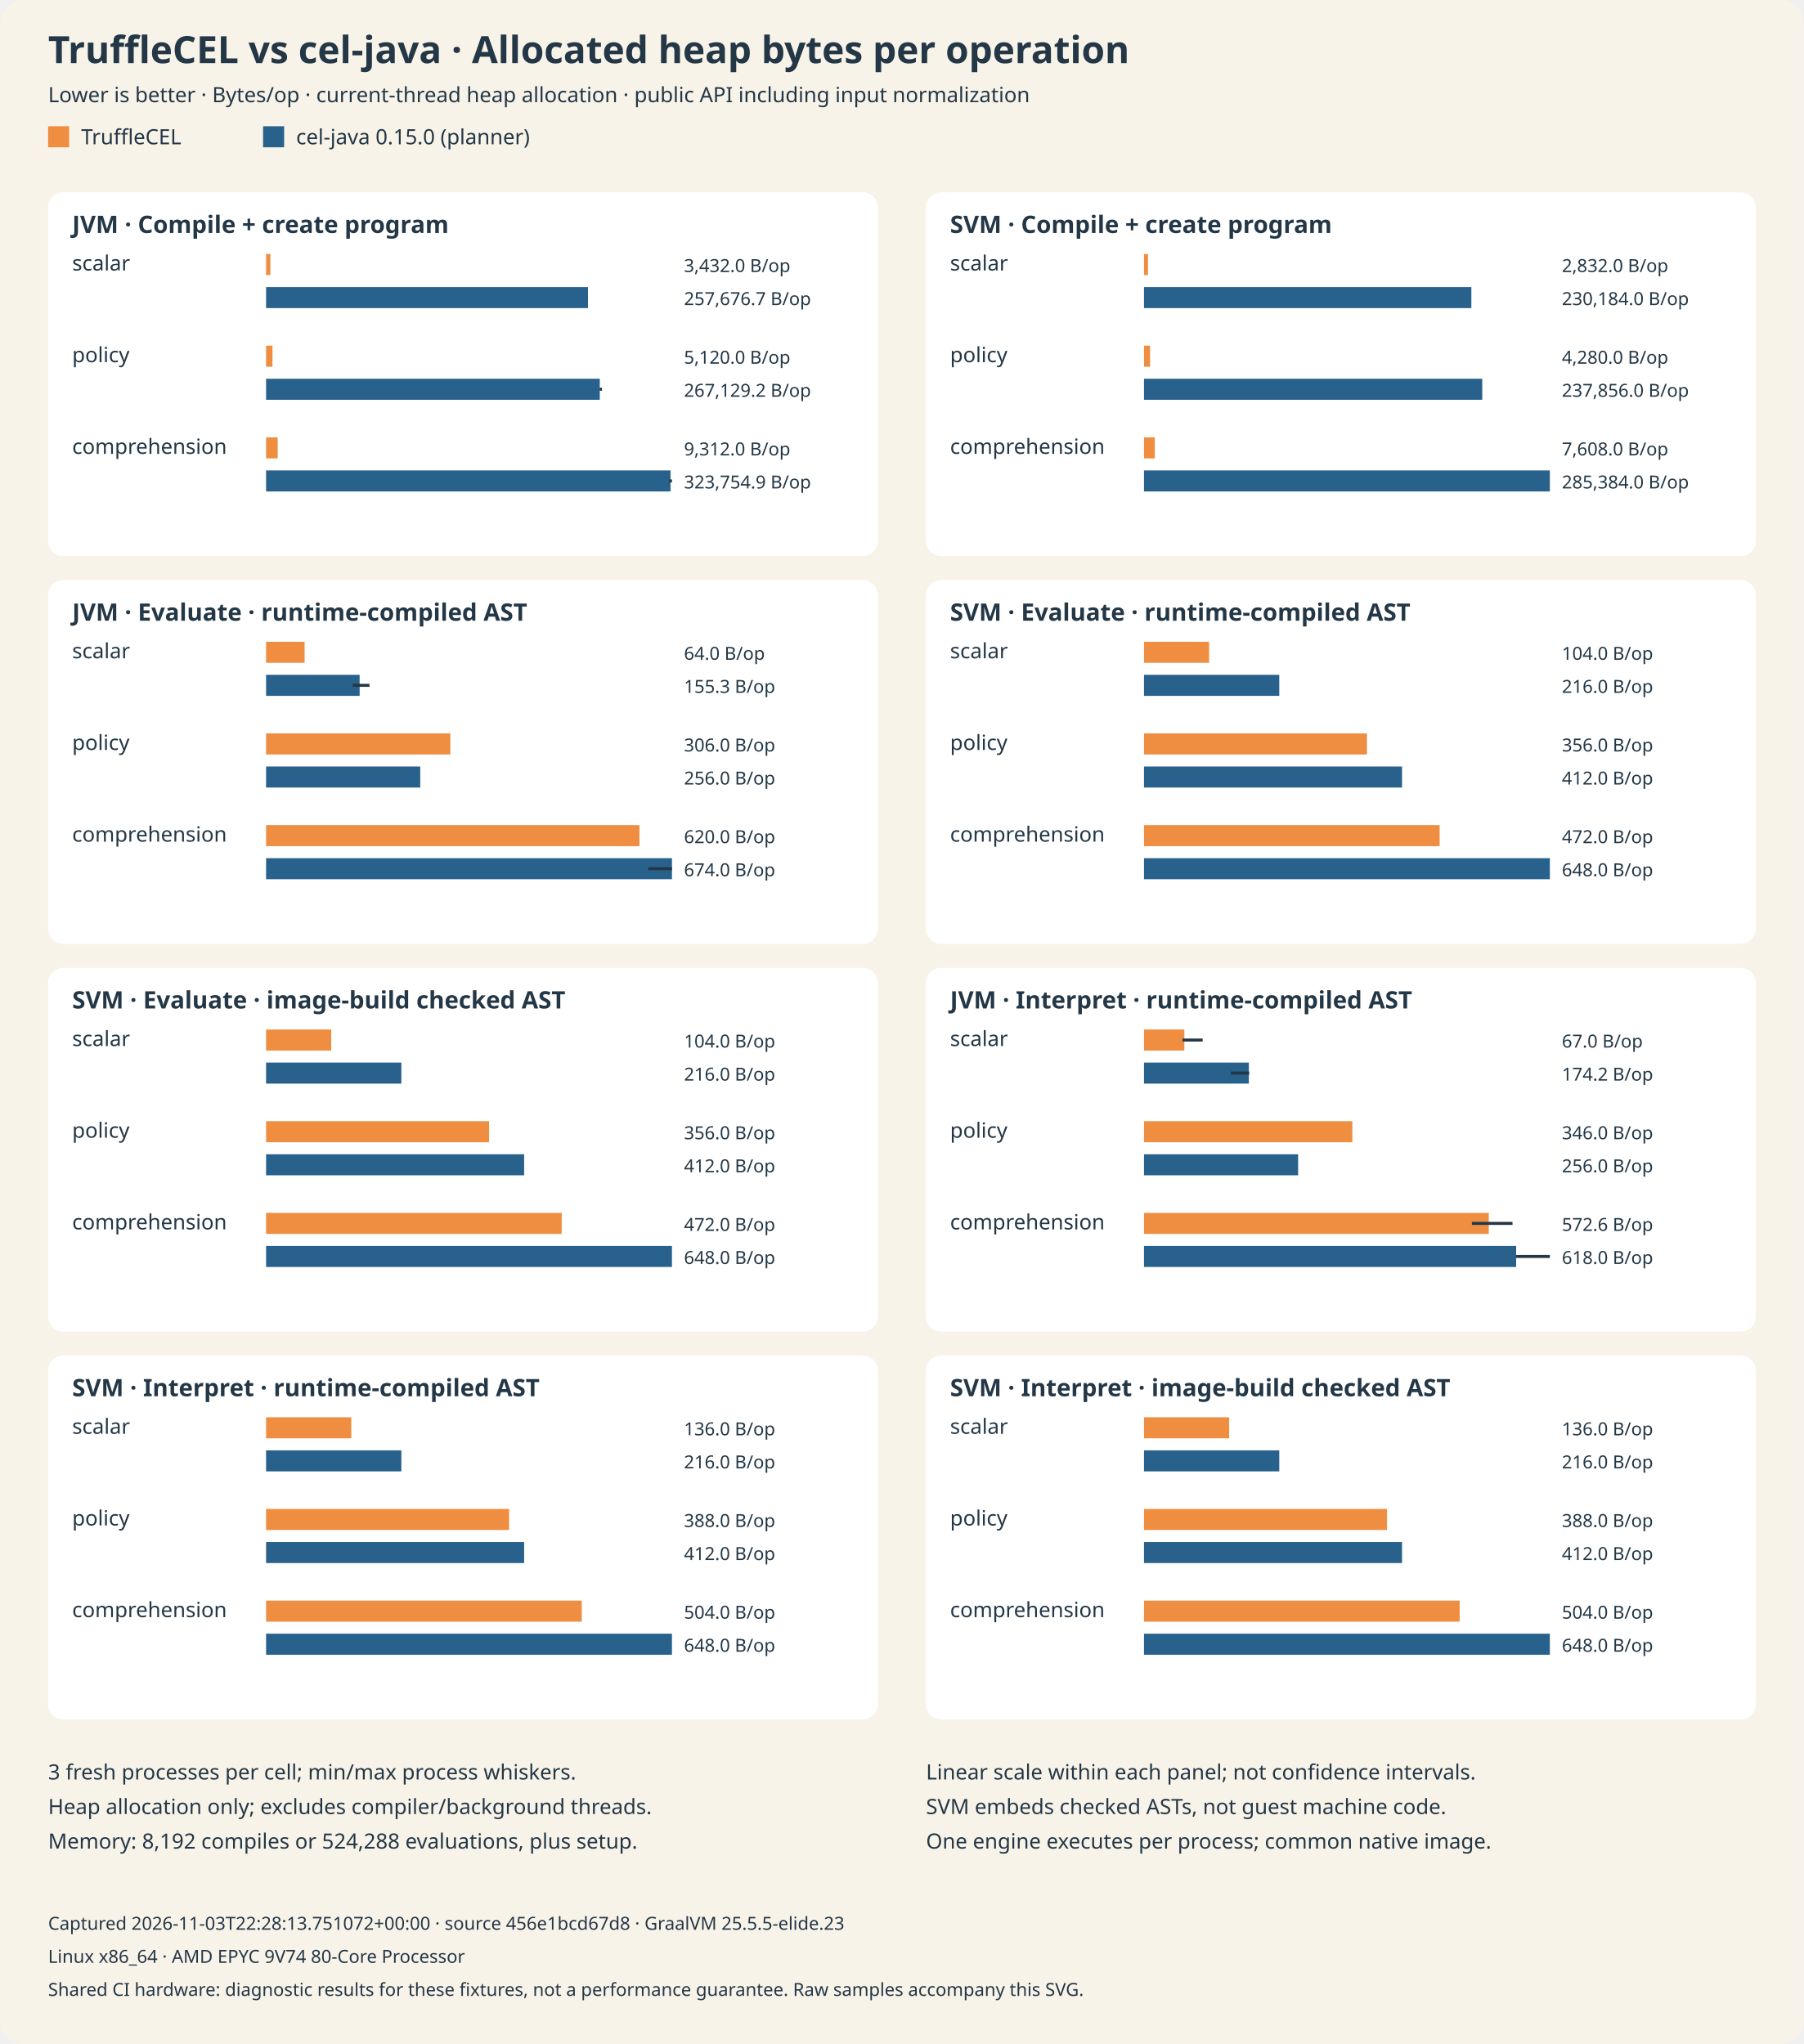
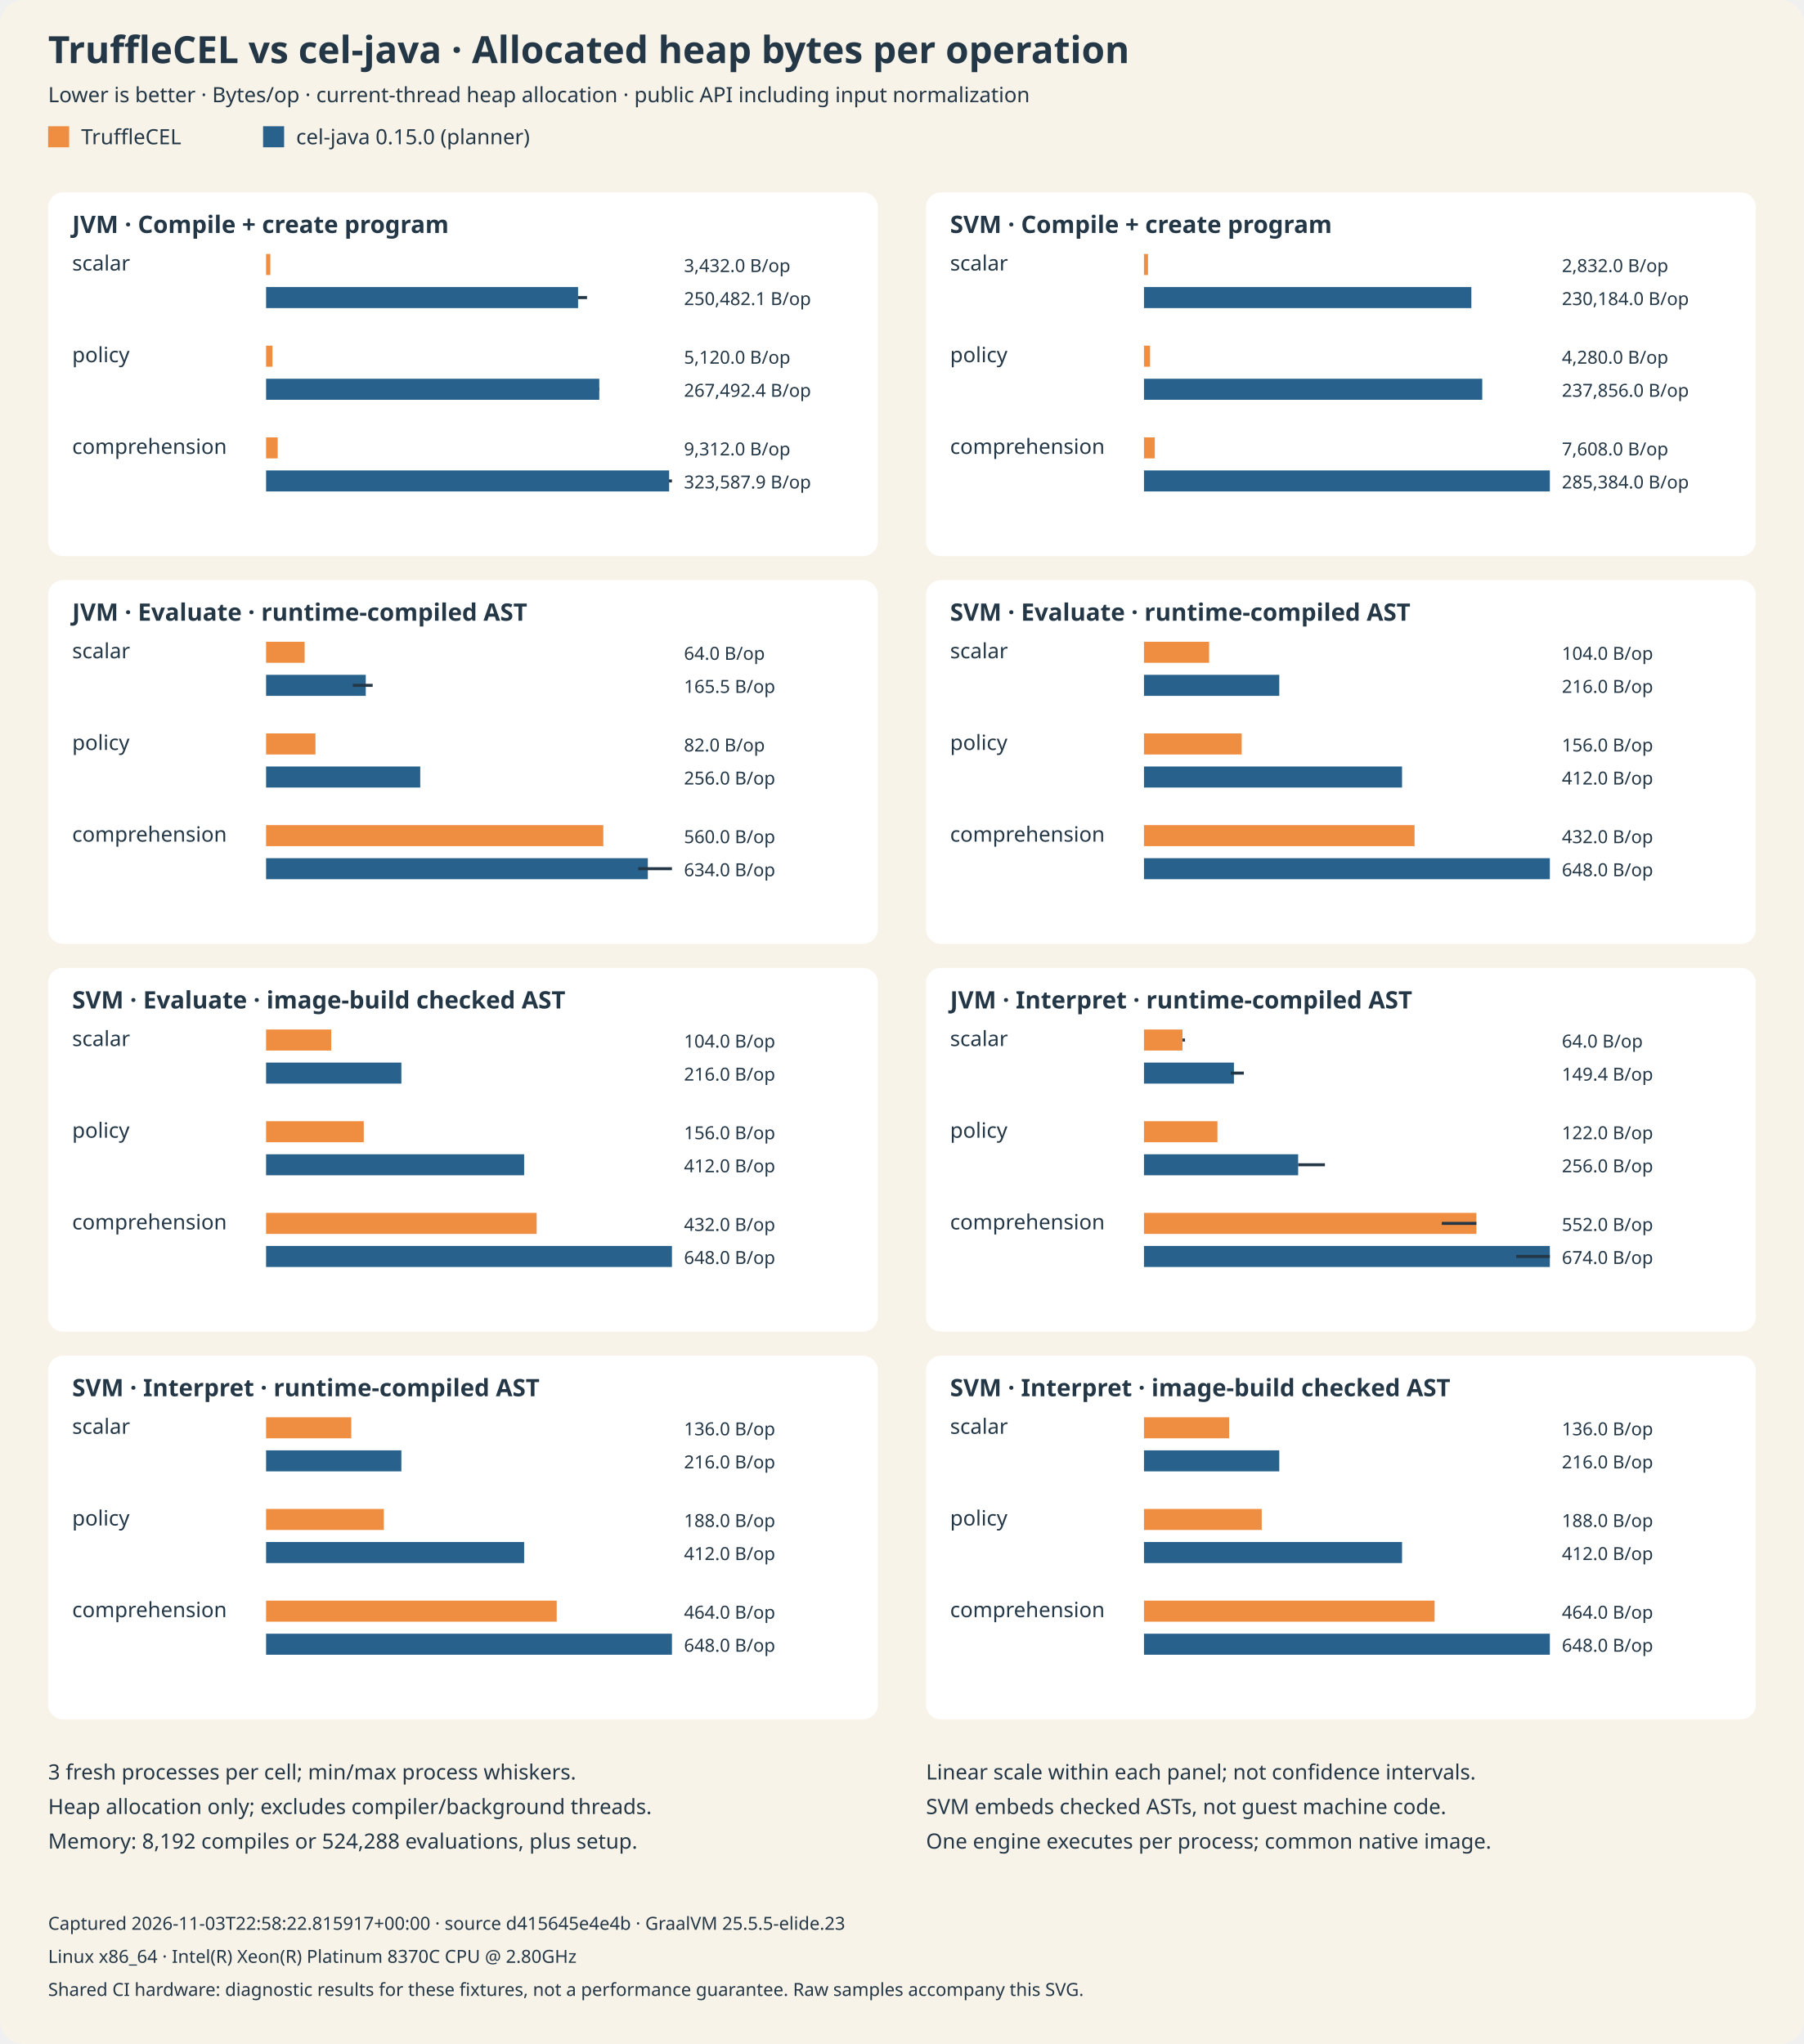
<svg xmlns="http://www.w3.org/2000/svg" width="1200" height="1360" viewBox="0 0 1200 1360" role="img" aria-labelledby="title desc">
  <rect width="1200" height="1360" rx="16" fill="#f8f3e9" />
  <style>text{font-family:system-ui,sans-serif;fill:#243746}.heading{font-size:25px;font-weight:700}.label{font-size:14px}.small{font-size:12px}.panel{font-size:16px;font-weight:650}</style>
  <text x="32" y="42" class="heading">TruffleCEL vs cel-java · Allocated heap bytes per operation</text>
  <text x="32" y="68" class="label">Lower is better · Bytes/op · current-thread heap allocation · public API including input normalization</text>
  <rect x="32" y="84" width="14" height="14" fill="#ef8d40" />
  <text x="54" y="96" class="label">TruffleCEL</text>
  <rect x="175" y="84" width="14" height="14" fill="#28618b" />
  <text x="197" y="96" class="label">cel-java 0.15.0 (planner)</text>
  <rect x="32" y="128" width="552" height="242" rx="10" fill="white" />
  <text x="48" y="155" class="panel">JVM · Compile + create program</text>
  <text x="48" y="180" class="label">scalar</text>
-   <rect x="177" y="169" width="2.85" height="14" fill="#ef8d40" />
-   <path d="M179.85,176 H179.85" stroke="#243746" stroke-width="2" />
+   <rect x="177" y="169" width="2.84" height="14" fill="#ef8d40" />
+   <path d="M179.84,176 H179.84" stroke="#243746" stroke-width="2" />
  <text x="455.00" y="181" class="small">3,432.0 B/op</text>
-   <rect x="177" y="191" width="214.14" height="14" fill="#28618b" />
-   <path d="M391.08,198 H391.15" stroke="#243746" stroke-width="2" />
-   <text x="455.00" y="203" class="small">257,676.7 B/op</text>
+   <rect x="177" y="191" width="207.55" height="14" fill="#28618b" />
+   <path d="M384.48,198 H390.51" stroke="#243746" stroke-width="2" />
+   <text x="455.00" y="203" class="small">250,482.1 B/op</text>
  <text x="48" y="241" class="label">policy</text>
-   <rect x="177" y="230" width="4.25" height="14" fill="#ef8d40" />
-   <path d="M181.25,237 H181.26" stroke="#243746" stroke-width="2" />
+   <rect x="177" y="230" width="4.24" height="14" fill="#ef8d40" />
+   <path d="M181.24,237 H181.24" stroke="#243746" stroke-width="2" />
  <text x="455.00" y="242" class="small">5,120.0 B/op</text>
-   <rect x="177" y="252" width="221.99" height="14" fill="#28618b" />
-   <path d="M398.88,259 H400.47" stroke="#243746" stroke-width="2" />
-   <text x="455.00" y="264" class="small">267,129.2 B/op</text>
+   <rect x="177" y="252" width="221.65" height="14" fill="#28618b" />
+   <path d="M398.47,259 H398.72" stroke="#243746" stroke-width="2" />
+   <text x="455.00" y="264" class="small">267,492.4 B/op</text>
  <text x="48" y="302" class="label">comprehension</text>
-   <rect x="177" y="291" width="7.74" height="14" fill="#ef8d40" />
-   <path d="M184.74,298 H184.74" stroke="#243746" stroke-width="2" />
+   <rect x="177" y="291" width="7.72" height="14" fill="#ef8d40" />
+   <path d="M184.72,298 H184.72" stroke="#243746" stroke-width="2" />
  <text x="455.00" y="303" class="small">9,312.0 B/op</text>
-   <rect x="177" y="313" width="269.05" height="14" fill="#28618b" />
-   <path d="M445.31,320 H447.00" stroke="#243746" stroke-width="2" />
-   <text x="455.00" y="325" class="small">323,754.9 B/op</text>
+   <rect x="177" y="313" width="268.13" height="14" fill="#28618b" />
+   <path d="M445.03,320 H447.00" stroke="#243746" stroke-width="2" />
+   <text x="455.00" y="325" class="small">323,587.9 B/op</text>
  <rect x="616" y="128" width="552" height="242" rx="10" fill="white" />
  <text x="632" y="155" class="panel">SVM · Compile + create program</text>
  <text x="632" y="180" class="label">scalar</text>
  <rect x="761" y="169" width="2.68" height="14" fill="#ef8d40" />
  <path d="M763.68,176 H763.68" stroke="#243746" stroke-width="2" />
  <text x="1039.00" y="181" class="small">2,832.0 B/op</text>
  <rect x="761" y="191" width="217.78" height="14" fill="#28618b" />
  <path d="M978.78,198 H978.78" stroke="#243746" stroke-width="2" />
  <text x="1039.00" y="203" class="small">230,184.0 B/op</text>
  <text x="632" y="241" class="label">policy</text>
  <rect x="761" y="230" width="4.05" height="14" fill="#ef8d40" />
  <path d="M765.05,237 H765.05" stroke="#243746" stroke-width="2" />
  <text x="1039.00" y="242" class="small">4,280.0 B/op</text>
  <rect x="761" y="252" width="225.03" height="14" fill="#28618b" />
  <path d="M986.03,259 H986.03" stroke="#243746" stroke-width="2" />
  <text x="1039.00" y="264" class="small">237,856.0 B/op</text>
  <text x="632" y="302" class="label">comprehension</text>
  <rect x="761" y="291" width="7.20" height="14" fill="#ef8d40" />
  <path d="M768.20,298 H768.20" stroke="#243746" stroke-width="2" />
  <text x="1039.00" y="303" class="small">7,608.0 B/op</text>
  <rect x="761" y="313" width="270.00" height="14" fill="#28618b" />
  <path d="M1031.00,320 H1031.00" stroke="#243746" stroke-width="2" />
  <text x="1039.00" y="325" class="small">285,384.0 B/op</text>
  <rect x="32" y="386" width="552" height="242" rx="10" fill="white" />
  <text x="48" y="413" class="panel">JVM · Evaluate · runtime-compiled AST</text>
  <text x="48" y="438" class="label">scalar</text>
  <rect x="177" y="427" width="25.64" height="14" fill="#ef8d40" />
  <path d="M202.64,434 H202.64" stroke="#243746" stroke-width="2" />
  <text x="455.00" y="439" class="small">64.0 B/op</text>
-   <rect x="177" y="449" width="62.23" height="14" fill="#28618b" />
-   <path d="M234.70,456 H245.80" stroke="#243746" stroke-width="2" />
-   <text x="455.00" y="461" class="small">155.3 B/op</text>
+   <rect x="177" y="449" width="66.31" height="14" fill="#28618b" />
+   <path d="M234.70,456 H247.90" stroke="#243746" stroke-width="2" />
+   <text x="455.00" y="461" class="small">165.5 B/op</text>
  <text x="48" y="499" class="label">policy</text>
-   <rect x="177" y="488" width="122.58" height="14" fill="#ef8d40" />
-   <path d="M299.58,495 H299.59" stroke="#243746" stroke-width="2" />
-   <text x="455.00" y="500" class="small">306.0 B/op</text>
+   <rect x="177" y="488" width="32.85" height="14" fill="#ef8d40" />
+   <path d="M209.85,495 H209.85" stroke="#243746" stroke-width="2" />
+   <text x="455.00" y="500" class="small">82.0 B/op</text>
  <rect x="177" y="510" width="102.55" height="14" fill="#28618b" />
-   <path d="M279.55,517 H279.56" stroke="#243746" stroke-width="2" />
+   <path d="M279.55,517 H279.55" stroke="#243746" stroke-width="2" />
  <text x="455.00" y="522" class="small">256.0 B/op</text>
  <text x="48" y="560" class="label">comprehension</text>
-   <rect x="177" y="549" width="248.37" height="14" fill="#ef8d40" />
-   <path d="M425.37,556 H425.37" stroke="#243746" stroke-width="2" />
-   <text x="455.00" y="561" class="small">620.0 B/op</text>
-   <rect x="177" y="571" width="270.00" height="14" fill="#28618b" />
-   <path d="M431.23,578 H447.00" stroke="#243746" stroke-width="2" />
-   <text x="455.00" y="583" class="small">674.0 B/op</text>
+   <rect x="177" y="549" width="224.33" height="14" fill="#ef8d40" />
+   <path d="M401.33,556 H401.33" stroke="#243746" stroke-width="2" />
+   <text x="455.00" y="561" class="small">560.0 B/op</text>
+   <rect x="177" y="571" width="253.96" height="14" fill="#28618b" />
+   <path d="M424.58,578 H447.00" stroke="#243746" stroke-width="2" />
+   <text x="455.00" y="583" class="small">634.0 B/op</text>
  <rect x="616" y="386" width="552" height="242" rx="10" fill="white" />
  <text x="632" y="413" class="panel">SVM · Evaluate · runtime-compiled AST</text>
  <text x="632" y="438" class="label">scalar</text>
  <rect x="761" y="427" width="43.33" height="14" fill="#ef8d40" />
  <path d="M804.33,434 H804.33" stroke="#243746" stroke-width="2" />
  <text x="1039.00" y="439" class="small">104.0 B/op</text>
  <rect x="761" y="449" width="90.00" height="14" fill="#28618b" />
  <path d="M851.00,456 H851.00" stroke="#243746" stroke-width="2" />
  <text x="1039.00" y="461" class="small">216.0 B/op</text>
  <text x="632" y="499" class="label">policy</text>
-   <rect x="761" y="488" width="148.33" height="14" fill="#ef8d40" />
-   <path d="M909.33,495 H909.33" stroke="#243746" stroke-width="2" />
-   <text x="1039.00" y="500" class="small">356.0 B/op</text>
+   <rect x="761" y="488" width="65.00" height="14" fill="#ef8d40" />
+   <path d="M826.00,495 H826.00" stroke="#243746" stroke-width="2" />
+   <text x="1039.00" y="500" class="small">156.0 B/op</text>
  <rect x="761" y="510" width="171.67" height="14" fill="#28618b" />
  <path d="M932.67,517 H932.67" stroke="#243746" stroke-width="2" />
  <text x="1039.00" y="522" class="small">412.0 B/op</text>
  <text x="632" y="560" class="label">comprehension</text>
-   <rect x="761" y="549" width="196.67" height="14" fill="#ef8d40" />
-   <path d="M957.67,556 H957.67" stroke="#243746" stroke-width="2" />
-   <text x="1039.00" y="561" class="small">472.0 B/op</text>
+   <rect x="761" y="549" width="180.00" height="14" fill="#ef8d40" />
+   <path d="M941.00,556 H941.00" stroke="#243746" stroke-width="2" />
+   <text x="1039.00" y="561" class="small">432.0 B/op</text>
  <rect x="761" y="571" width="270.00" height="14" fill="#28618b" />
  <path d="M1031.00,578 H1031.00" stroke="#243746" stroke-width="2" />
  <text x="1039.00" y="583" class="small">648.0 B/op</text>
  <rect x="32" y="644" width="552" height="242" rx="10" fill="white" />
  <text x="48" y="671" class="panel">SVM · Evaluate · image-build checked AST</text>
  <text x="48" y="696" class="label">scalar</text>
  <rect x="177" y="685" width="43.33" height="14" fill="#ef8d40" />
  <path d="M220.33,692 H220.33" stroke="#243746" stroke-width="2" />
  <text x="455.00" y="697" class="small">104.0 B/op</text>
  <rect x="177" y="707" width="90.00" height="14" fill="#28618b" />
  <path d="M267.00,714 H267.00" stroke="#243746" stroke-width="2" />
  <text x="455.00" y="719" class="small">216.0 B/op</text>
  <text x="48" y="757" class="label">policy</text>
-   <rect x="177" y="746" width="148.33" height="14" fill="#ef8d40" />
-   <path d="M325.33,753 H325.33" stroke="#243746" stroke-width="2" />
-   <text x="455.00" y="758" class="small">356.0 B/op</text>
+   <rect x="177" y="746" width="65.00" height="14" fill="#ef8d40" />
+   <path d="M242.00,753 H242.00" stroke="#243746" stroke-width="2" />
+   <text x="455.00" y="758" class="small">156.0 B/op</text>
  <rect x="177" y="768" width="171.67" height="14" fill="#28618b" />
  <path d="M348.67,775 H348.67" stroke="#243746" stroke-width="2" />
  <text x="455.00" y="780" class="small">412.0 B/op</text>
  <text x="48" y="818" class="label">comprehension</text>
-   <rect x="177" y="807" width="196.67" height="14" fill="#ef8d40" />
-   <path d="M373.67,814 H373.67" stroke="#243746" stroke-width="2" />
-   <text x="455.00" y="819" class="small">472.0 B/op</text>
+   <rect x="177" y="807" width="180.00" height="14" fill="#ef8d40" />
+   <path d="M357.00,814 H357.00" stroke="#243746" stroke-width="2" />
+   <text x="455.00" y="819" class="small">432.0 B/op</text>
  <rect x="177" y="829" width="270.00" height="14" fill="#28618b" />
  <path d="M447.00,836 H447.00" stroke="#243746" stroke-width="2" />
  <text x="455.00" y="841" class="small">648.0 B/op</text>
  <rect x="616" y="644" width="552" height="242" rx="10" fill="white" />
  <text x="632" y="671" class="panel">JVM · Interpret · runtime-compiled AST</text>
  <text x="632" y="696" class="label">scalar</text>
-   <rect x="761" y="685" width="26.86" height="14" fill="#ef8d40" />
-   <path d="M786.65,692 H800.05" stroke="#243746" stroke-width="2" />
-   <text x="1039.00" y="697" class="small">67.0 B/op</text>
-   <rect x="761" y="707" width="69.77" height="14" fill="#28618b" />
-   <path d="M818.70,714 H830.98" stroke="#243746" stroke-width="2" />
-   <text x="1039.00" y="719" class="small">174.2 B/op</text>
+   <rect x="761" y="685" width="25.65" height="14" fill="#ef8d40" />
+   <path d="M786.64,692 H788.30" stroke="#243746" stroke-width="2" />
+   <text x="1039.00" y="697" class="small">64.0 B/op</text>
+   <rect x="761" y="707" width="59.85" height="14" fill="#28618b" />
+   <path d="M818.70,714 H827.42" stroke="#243746" stroke-width="2" />
+   <text x="1039.00" y="719" class="small">149.4 B/op</text>
  <text x="632" y="757" class="label">policy</text>
-   <rect x="761" y="746" width="138.61" height="14" fill="#ef8d40" />
-   <path d="M899.61,753 H899.62" stroke="#243746" stroke-width="2" />
-   <text x="1039.00" y="758" class="small">346.0 B/op</text>
-   <rect x="761" y="768" width="102.55" height="14" fill="#28618b" />
-   <path d="M863.55,775 H863.55" stroke="#243746" stroke-width="2" />
+   <rect x="761" y="746" width="48.87" height="14" fill="#ef8d40" />
+   <path d="M809.87,753 H809.87" stroke="#243746" stroke-width="2" />
+   <text x="1039.00" y="758" class="small">122.0 B/op</text>
+   <rect x="761" y="768" width="102.56" height="14" fill="#28618b" />
+   <path d="M863.55,775 H881.37" stroke="#243746" stroke-width="2" />
  <text x="1039.00" y="780" class="small">256.0 B/op</text>
  <text x="632" y="818" class="label">comprehension</text>
-   <rect x="761" y="807" width="229.36" height="14" fill="#ef8d40" />
-   <path d="M979.14,814 H1006.16" stroke="#243746" stroke-width="2" />
-   <text x="1039.00" y="819" class="small">572.6 B/op</text>
-   <rect x="761" y="829" width="247.58" height="14" fill="#28618b" />
+   <rect x="761" y="807" width="221.13" height="14" fill="#ef8d40" />
+   <path d="M959.11,814 H982.13" stroke="#243746" stroke-width="2" />
+   <text x="1039.00" y="819" class="small">552.0 B/op</text>
+   <rect x="761" y="829" width="270.00" height="14" fill="#28618b" />
  <path d="M1008.58,836 H1031.00" stroke="#243746" stroke-width="2" />
-   <text x="1039.00" y="841" class="small">618.0 B/op</text>
+   <text x="1039.00" y="841" class="small">674.0 B/op</text>
  <rect x="32" y="902" width="552" height="242" rx="10" fill="white" />
  <text x="48" y="929" class="panel">SVM · Interpret · runtime-compiled AST</text>
  <text x="48" y="954" class="label">scalar</text>
  <rect x="177" y="943" width="56.67" height="14" fill="#ef8d40" />
  <path d="M233.67,950 H233.67" stroke="#243746" stroke-width="2" />
  <text x="455.00" y="955" class="small">136.0 B/op</text>
  <rect x="177" y="965" width="90.00" height="14" fill="#28618b" />
  <path d="M267.00,972 H267.00" stroke="#243746" stroke-width="2" />
  <text x="455.00" y="977" class="small">216.0 B/op</text>
  <text x="48" y="1015" class="label">policy</text>
-   <rect x="177" y="1004" width="161.67" height="14" fill="#ef8d40" />
-   <path d="M338.67,1011 H338.67" stroke="#243746" stroke-width="2" />
-   <text x="455.00" y="1016" class="small">388.0 B/op</text>
+   <rect x="177" y="1004" width="78.33" height="14" fill="#ef8d40" />
+   <path d="M255.33,1011 H255.33" stroke="#243746" stroke-width="2" />
+   <text x="455.00" y="1016" class="small">188.0 B/op</text>
  <rect x="177" y="1026" width="171.67" height="14" fill="#28618b" />
  <path d="M348.67,1033 H348.67" stroke="#243746" stroke-width="2" />
  <text x="455.00" y="1038" class="small">412.0 B/op</text>
  <text x="48" y="1076" class="label">comprehension</text>
-   <rect x="177" y="1065" width="210.00" height="14" fill="#ef8d40" />
-   <path d="M387.00,1072 H387.00" stroke="#243746" stroke-width="2" />
-   <text x="455.00" y="1077" class="small">504.0 B/op</text>
+   <rect x="177" y="1065" width="193.33" height="14" fill="#ef8d40" />
+   <path d="M370.33,1072 H370.33" stroke="#243746" stroke-width="2" />
+   <text x="455.00" y="1077" class="small">464.0 B/op</text>
  <rect x="177" y="1087" width="270.00" height="14" fill="#28618b" />
  <path d="M447.00,1094 H447.00" stroke="#243746" stroke-width="2" />
  <text x="455.00" y="1099" class="small">648.0 B/op</text>
  <rect x="616" y="902" width="552" height="242" rx="10" fill="white" />
  <text x="632" y="929" class="panel">SVM · Interpret · image-build checked AST</text>
  <text x="632" y="954" class="label">scalar</text>
  <rect x="761" y="943" width="56.67" height="14" fill="#ef8d40" />
  <path d="M817.67,950 H817.67" stroke="#243746" stroke-width="2" />
  <text x="1039.00" y="955" class="small">136.0 B/op</text>
  <rect x="761" y="965" width="90.00" height="14" fill="#28618b" />
  <path d="M851.00,972 H851.00" stroke="#243746" stroke-width="2" />
  <text x="1039.00" y="977" class="small">216.0 B/op</text>
  <text x="632" y="1015" class="label">policy</text>
-   <rect x="761" y="1004" width="161.67" height="14" fill="#ef8d40" />
-   <path d="M922.67,1011 H922.67" stroke="#243746" stroke-width="2" />
-   <text x="1039.00" y="1016" class="small">388.0 B/op</text>
+   <rect x="761" y="1004" width="78.33" height="14" fill="#ef8d40" />
+   <path d="M839.33,1011 H839.33" stroke="#243746" stroke-width="2" />
+   <text x="1039.00" y="1016" class="small">188.0 B/op</text>
  <rect x="761" y="1026" width="171.67" height="14" fill="#28618b" />
  <path d="M932.67,1033 H932.67" stroke="#243746" stroke-width="2" />
  <text x="1039.00" y="1038" class="small">412.0 B/op</text>
  <text x="632" y="1076" class="label">comprehension</text>
-   <rect x="761" y="1065" width="210.00" height="14" fill="#ef8d40" />
-   <path d="M971.00,1072 H971.00" stroke="#243746" stroke-width="2" />
-   <text x="1039.00" y="1077" class="small">504.0 B/op</text>
+   <rect x="761" y="1065" width="193.33" height="14" fill="#ef8d40" />
+   <path d="M954.33,1072 H954.33" stroke="#243746" stroke-width="2" />
+   <text x="1039.00" y="1077" class="small">464.0 B/op</text>
  <rect x="761" y="1087" width="270.00" height="14" fill="#28618b" />
  <path d="M1031.00,1094 H1031.00" stroke="#243746" stroke-width="2" />
  <text x="1039.00" y="1099" class="small">648.0 B/op</text>
  <text x="32" y="1184" class="label">3 fresh processes per cell; min/max process whiskers.</text>
  <text x="616" y="1184" class="label">Linear scale within each panel; not confidence intervals.</text>
  <text x="32" y="1207" class="label">Heap allocation only; excludes compiler/background threads.</text>
  <text x="616" y="1207" class="label">SVM embeds checked ASTs, not guest machine code.</text>
  <text x="32" y="1230" class="label">Memory: 8,192 compiles or 524,288 evaluations, plus setup.</text>
  <text x="616" y="1230" class="label">One engine executes per process; common native image.</text>
-   <text x="32" y="1284" class="small">Captured 2026-11-03T22:28:13.751072+00:00 · source 456e1bcd67d8 · GraalVM 25.5.5-elide.23</text>
-   <text x="32" y="1306" class="small">Linux x86_64 · AMD EPYC 9V74 80-Core Processor</text>
+   <text x="32" y="1284" class="small">Captured 2026-11-03T22:58:22.815917+00:00 · source d415645e4e4b · GraalVM 25.5.5-elide.23</text>
+   <text x="32" y="1306" class="small">Linux x86_64 · Intel(R) Xeon(R) Platinum 8370C CPU @ 2.80GHz</text>
  <text x="32" y="1328" class="small">Shared CI hardware: diagnostic results for these fixtures, not a performance guarantee. Raw samples accompany this SVG.</text>
</svg>
